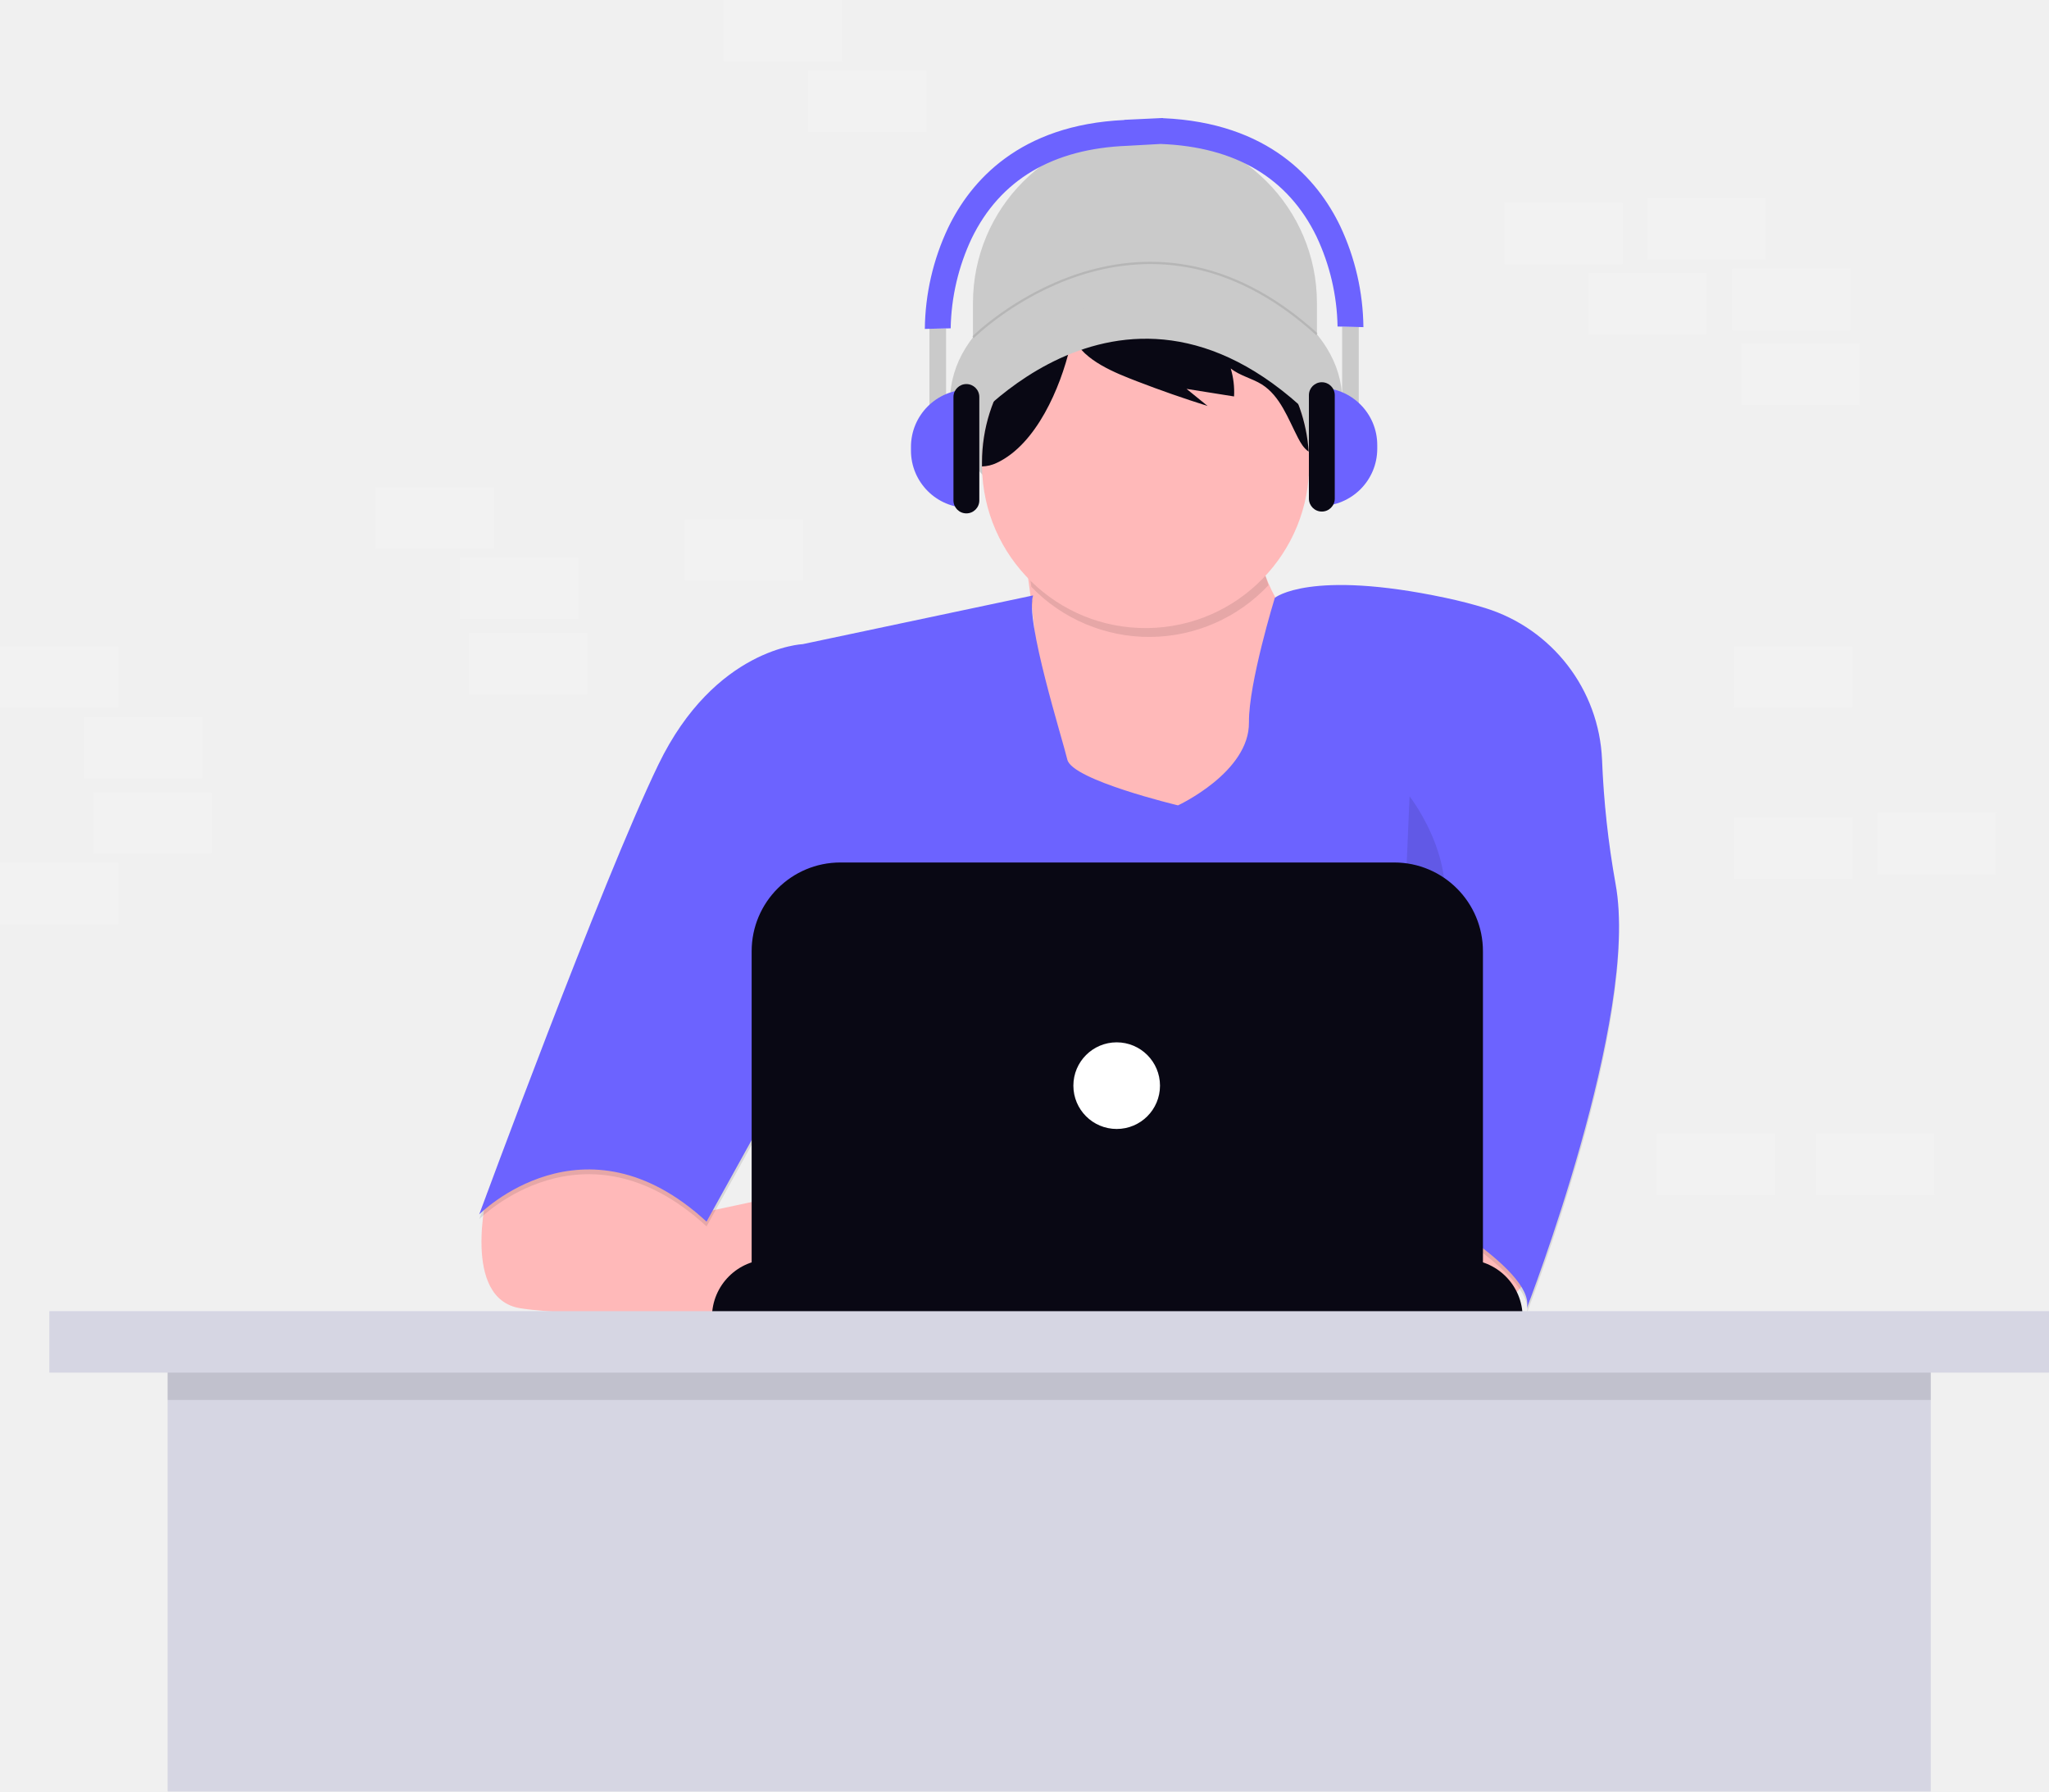
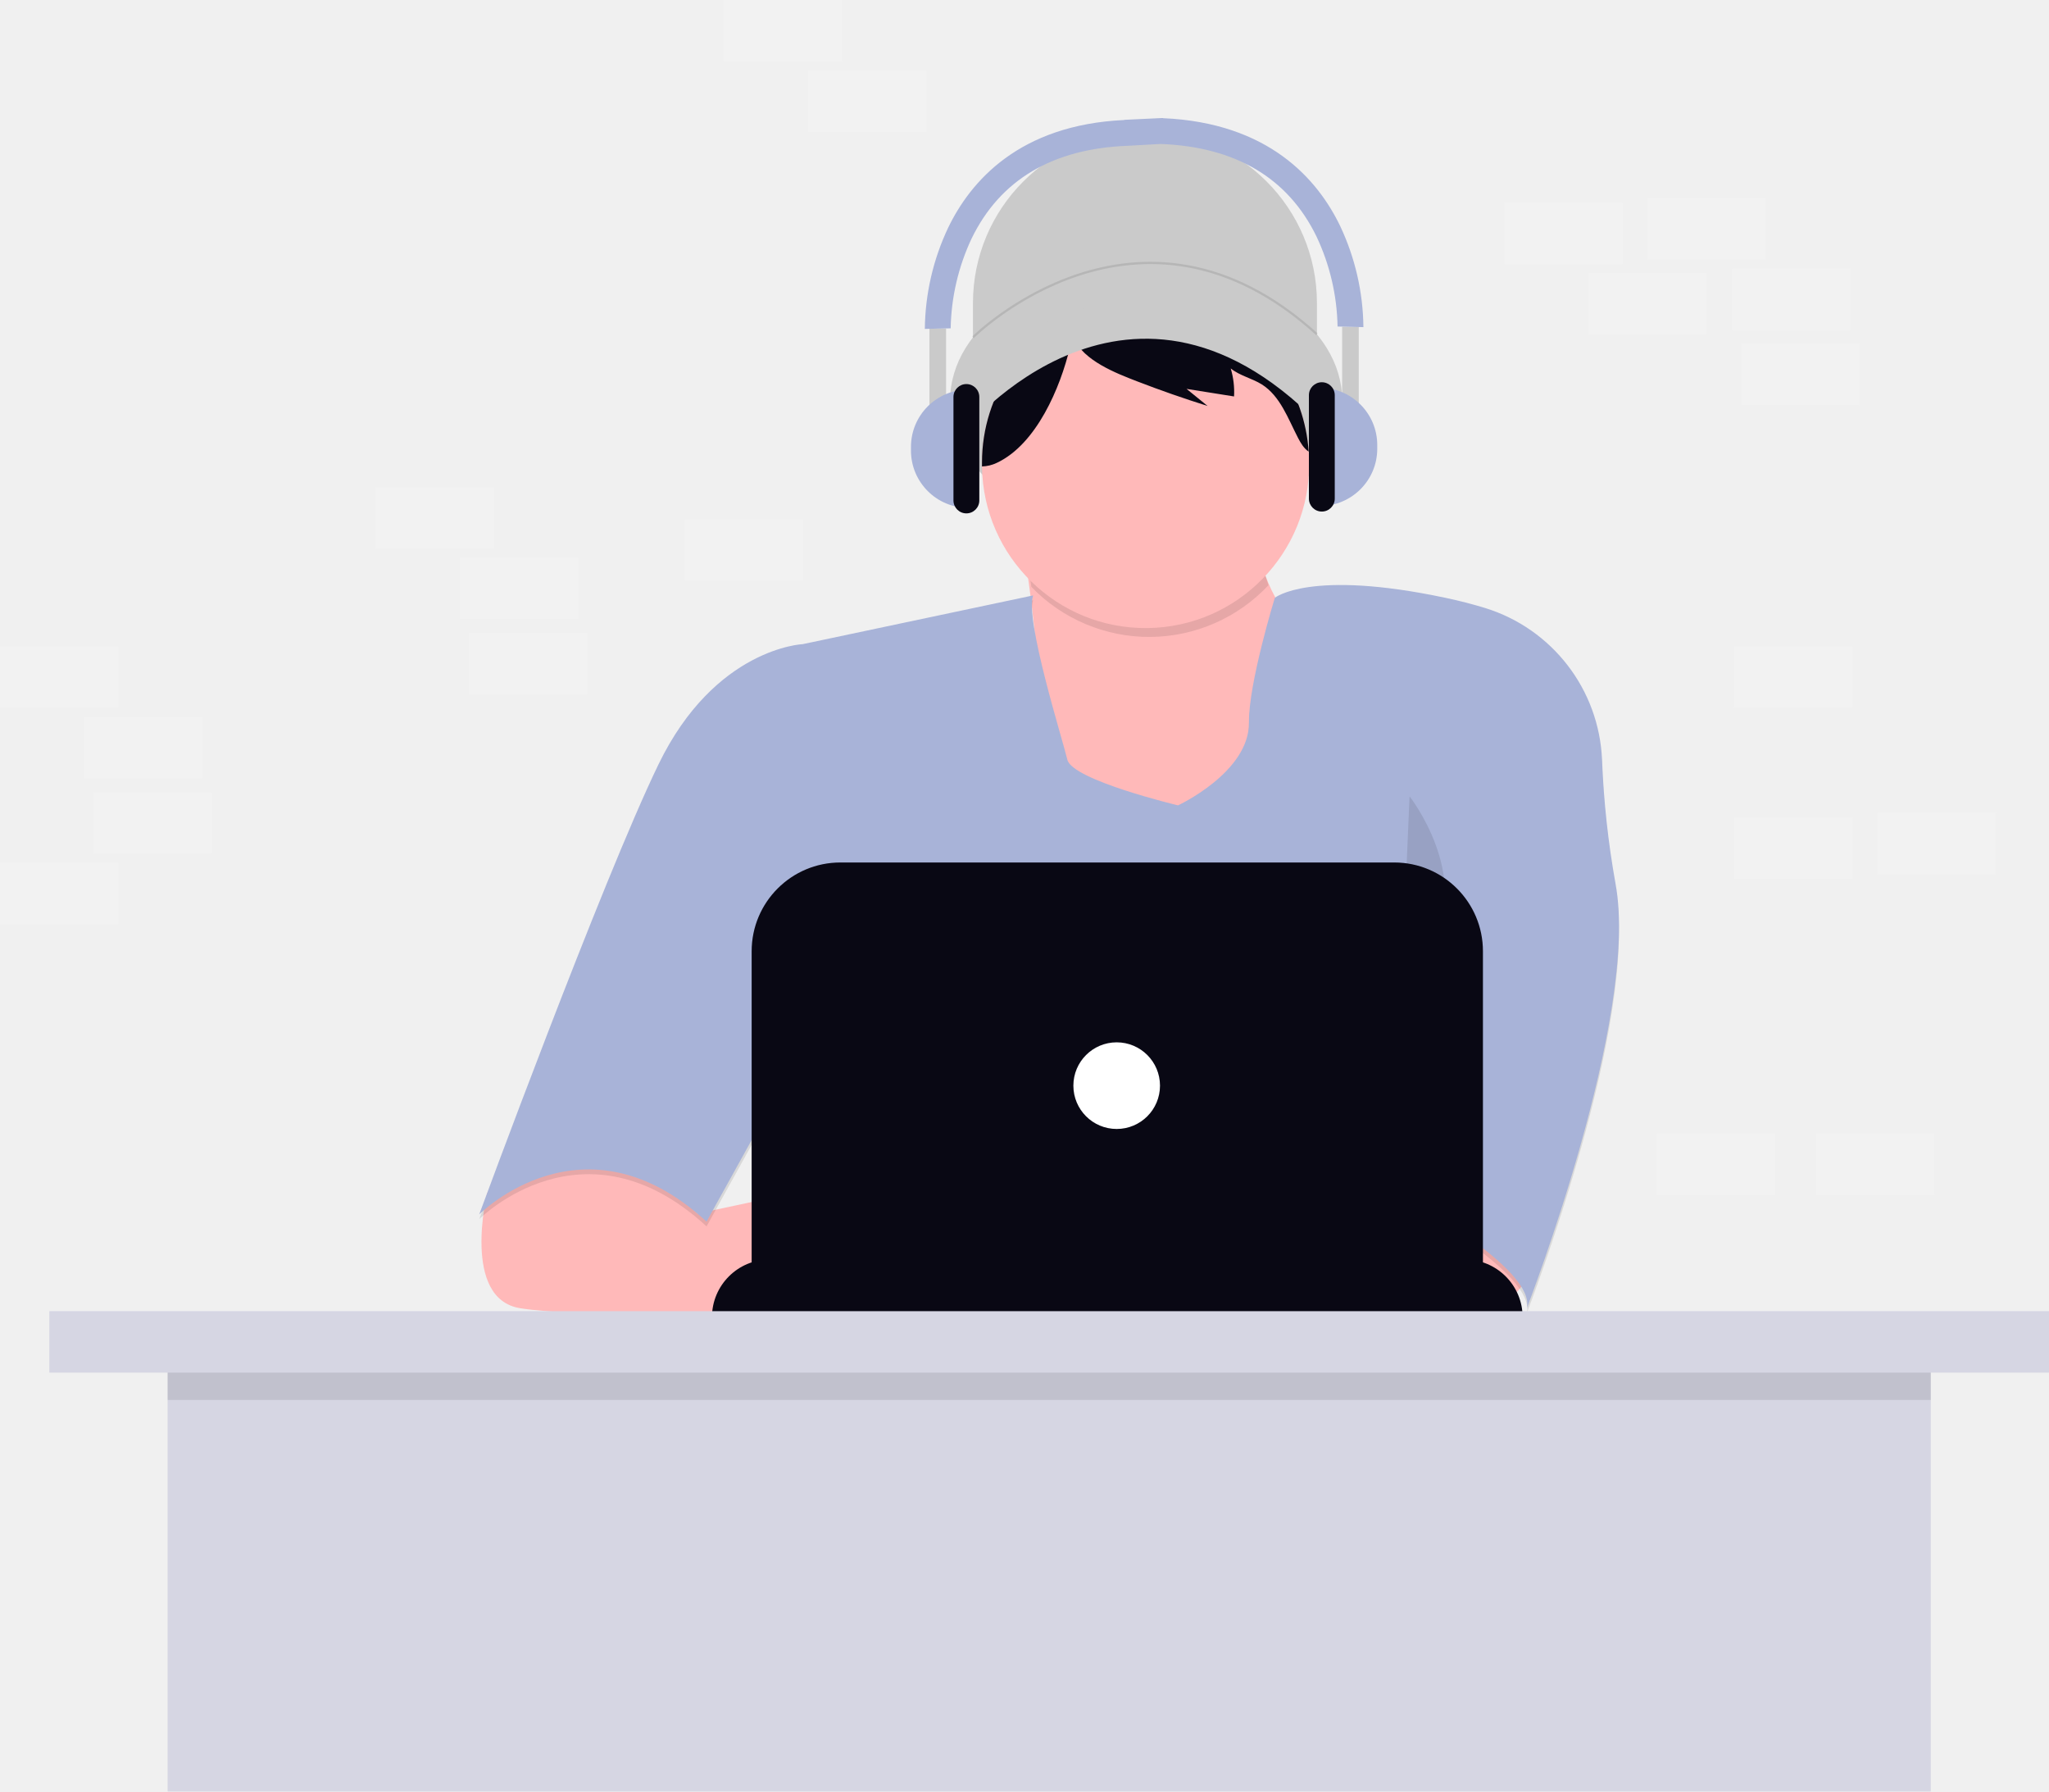
<svg xmlns="http://www.w3.org/2000/svg" width="900.31" height="787" viewBox="0 0 900.31 787" role="img" artist="Katerina Limpitsouni" source="https://undraw.co/">
  <g id="Group_2" data-name="Group 2" transform="translate(-510.055 -146.5)">
    <rect id="Rectangle_34" data-name="Rectangle 34" width="52" height="27" transform="translate(1272.055 430.5)" fill="#f2f2f2" opacity="0.998" />
    <rect id="Rectangle_36" data-name="Rectangle 36" width="52" height="27" transform="translate(1234.055 233.5)" fill="#f2f2f2" opacity="0.998" />
    <rect id="Rectangle_37" data-name="Rectangle 37" width="52" height="27" transform="translate(1271.055 264.5)" fill="#f2f2f2" opacity="0.998" />
    <rect id="Rectangle_38" data-name="Rectangle 38" width="52" height="27" transform="translate(1171.055 235.5)" fill="#f2f2f2" opacity="0.998" />
    <rect id="Rectangle_39" data-name="Rectangle 39" width="52" height="27" transform="translate(510.055 525.5)" fill="#f2f2f2" opacity="0.998" />
    <rect id="Rectangle_40" data-name="Rectangle 40" width="52" height="27" transform="translate(1275.055 297.5)" fill="#f2f2f2" opacity="0.998" />
    <rect id="Rectangle_41" data-name="Rectangle 41" width="52" height="27" transform="translate(1208.055 266.5)" fill="#f2f2f2" opacity="0.998" />
    <rect id="Rectangle_42" data-name="Rectangle 42" width="52" height="27" transform="translate(1335.055 503.5)" fill="#f2f2f2" opacity="0.998" />
    <rect id="Rectangle_43" data-name="Rectangle 43" width="52" height="27" transform="translate(1272.055 505.5)" fill="#f2f2f2" opacity="0.998" />
    <rect id="Rectangle_44" data-name="Rectangle 44" width="52" height="27" transform="translate(510.055 430.5)" fill="#f2f2f2" opacity="0.998" />
    <rect id="Rectangle_45" data-name="Rectangle 45" width="52" height="27" transform="translate(547.055 461.5)" fill="#f2f2f2" opacity="0.998" />
    <rect id="Rectangle_46" data-name="Rectangle 46" width="52" height="27" transform="translate(828.055 146.5)" fill="#f2f2f2" opacity="0.998" />
    <rect id="Rectangle_47" data-name="Rectangle 47" width="52" height="27" transform="translate(1238.055 644.5)" fill="#f2f2f2" opacity="0.998" />
    <rect id="Rectangle_48" data-name="Rectangle 48" width="52" height="27" transform="translate(551.055 494.5)" fill="#f2f2f2" opacity="0.998" />
    <rect id="Rectangle_49" data-name="Rectangle 49" width="52" height="27" transform="translate(865.055 177.5)" fill="#f2f2f2" opacity="0.998" />
    <rect id="Rectangle_50" data-name="Rectangle 50" width="52" height="27" transform="translate(675.055 360.5)" fill="#f2f2f2" opacity="0.998" />
    <rect id="Rectangle_51" data-name="Rectangle 51" width="52" height="27" transform="translate(712.055 391.5)" fill="#f2f2f2" opacity="0.998" />
    <rect id="Rectangle_52" data-name="Rectangle 52" width="52" height="27" transform="translate(811.055 374.5)" fill="#f2f2f2" opacity="0.998" />
    <rect id="Rectangle_53" data-name="Rectangle 53" width="52" height="27" transform="translate(716.055 424.5)" fill="#f2f2f2" opacity="0.998" />
    <rect id="Rectangle_54" data-name="Rectangle 54" width="52" height="27" transform="translate(1308.055 644.5)" fill="#f2f2f2" opacity="0.998" />
    <path id="Path_72-559" data-name="Path 72" d="M503.71,57.57h0a75.57,75.57,0,0,1,75.57,75.57v32.24H428.14V133.14a75.57,75.57,0,0,1,75.57-75.57Z" transform="translate(509.425 146.5)" fill="#cacaca" />
    <ellipse id="Ellipse_16" data-name="Ellipse 16" cx="86.14" cy="59.19" rx="86.14" ry="59.19" transform="translate(927.525 263.26)" fill="#cacaca" />
    <path id="Path_73-560" data-name="Path 73" d="M598.44,289.79s18,94.07,0,119.44,55,35.41,55,35.41L729,417.16l10.57-67.65s-46-25.9-36.47-78.22Z" transform="translate(360.005 90)" fill="#ffb9b9" />
    <path id="Path_74-561" data-name="Path 74" d="M821.46,606.89s4.76,20.61-21.14,24.31a146.452,146.452,0,0,1-46.08-.55l-5.71-51.77h60.25Z" transform="translate(360.005 90)" fill="#ffb9b9" />
    <path id="Path_75-562" data-name="Path 75" d="M364.12,580.51S352.68,627,378.58,631.2s121,4.23,121,4.23v-55l-43.06,9.2L416.1,550.87Z" transform="translate(360.005 90)" fill="#ffb9b9" />
    <path id="Path_76-563" data-name="Path 76" d="M604,320.18l-101.21,21.4s-38.58,1.59-63.42,52.85-78.75,197.66-78.75,197.66,46-46.51,99.89,3.17l35.94-65-7.93,103.06H767V584.69s58.13,31.18,53.91,48.62c0,0,49.75-128.18,39-186.43a396.174,396.174,0,0,1-5.94-54.5h0a73,73,0,0,0-51.38-66.67c-5.24-1.61-11-3.12-17.4-4.47-59.72-12.68-75,0-75,0s-11.57,37.64-11.36,54.7c.26,21.93-31.18,36.47-31.18,36.47s-46.51-11.1-48.62-20.08S600.28,330.75,604,320.18Z" transform="translate(360.005 90)" opacity="0.1" />
-     <path id="Path_77-564" data-name="Path 77" d="M604,318.07l-101.21,21.4s-38.58,1.59-63.42,52.85S360.61,590,360.61,590s46-46.51,99.89,3.17l35.94-65L488.51,631.2H767V582.58s58.13,31.18,53.91,48.62c0,0,49.75-128.18,39-186.43a396.194,396.194,0,0,1-5.94-54.5h0a73,73,0,0,0-51.38-66.67c-5.24-1.61-11-3.12-17.4-4.47-59.72-12.68-75,0-75,0s-11.57,37.64-11.36,54.7c.26,21.93-31.18,36.47-31.18,36.47s-46.51-11.1-48.62-20.08S600.28,328.64,604,318.07Z" transform="translate(360.005 90)" fill="#6c63ff" />
+     <path id="Path_77-564" data-name="Path 77" d="M604,318.07l-101.21,21.4s-38.58,1.59-63.42,52.85S360.61,590,360.61,590s46-46.51,99.89,3.17l35.94-65L488.51,631.2H767V582.58s58.13,31.18,53.91,48.62c0,0,49.75-128.18,39-186.43a396.194,396.194,0,0,1-5.94-54.5h0a73,73,0,0,0-51.38-66.67c-5.24-1.61-11-3.12-17.4-4.47-59.72-12.68-75,0-75,0s-11.57,37.64-11.36,54.7c.26,21.93-31.18,36.47-31.18,36.47s-46.51-11.1-48.62-20.08S600.28,328.64,604,318.07Z" transform="translate(360.005 90)" fill="#a8b3d8" />
    <path id="Path_78-565" data-name="Path 78" d="M707.42,313.58a71.53,71.53,0,0,1-2.76-37.52L600,294.55s1.51,7.91,3.22,19.76a71.86,71.86,0,0,0,104.18-.73Z" transform="translate(360.005 90)" opacity="0.1" />
    <path id="Path_79-566" data-name="Path 79" d="M725.27,259.67a71.875,71.875,0,1,1-143.74,1.74c.01-.58.01-1.16.01-1.74a71.856,71.856,0,0,1,83.93-70.87h0a71.82,71.82,0,0,1,59.61,66.1Q725.27,257.27,725.27,259.67Z" transform="translate(360.005 90)" fill="#ffb9b9" />
    <path id="Path_82-567" data-name="Path 82" d="M628.36,192.3l.1-.06a71.816,71.816,0,0,0-46.93,67.43q0,.87,0,1.74a16,16,0,0,0,6.45-1.55c17.52-8.18,28-33.2,32.16-50.65C621.64,203,623.05,195.93,628.36,192.3Z" transform="translate(360.005 90)" fill="#090814" />
    <path id="Path_83-568" data-name="Path 83" d="M683.37,194.32a71.279,71.279,0,0,0-17.87-5.51,23.06,23.06,0,0,1,12.83,8.06,32.859,32.859,0,0,1,3.93,7,72.07,72.07,0,0,0-60.45,1.25c4.51,9.89,18.5,15.28,27.84,18.89q15.34,5.92,31,10.83l-9.24-7.5,20.87,3.32a36.153,36.153,0,0,0-1.46-12.3c4,3.22,9.3,4.3,13.64,7,8.13,5.13,11.52,15,15.95,23.55,1.17,2.26,2.55,4.57,4.66,6a71.91,71.91,0,0,0-41.7-60.59Z" transform="translate(360.005 90)" fill="#090814" />
    <path id="Path_85-569" data-name="Path 85" d="M573.33,246.19s74-92,159.61,0l-7.4-20.61s-40.17-58.66-68.7-46-56.55,21.67-56.55,21.67Z" transform="translate(360.005 90)" fill="#cacaca" />
    <path id="Path_86-570" data-name="Path 86" d="M512.55,444.38s-15.85,42.28,6.34,80.33-19.55,53.91-19.55,53.91" transform="translate(360.005 90)" opacity="0.1" />
    <path id="Path_87-571" data-name="Path 87" d="M769.4,406.33s27.48,34.88,9.51,66.06S762,578.62,762,578.62" transform="translate(360.005 90)" opacity="0.1" />
    <path id="Path_88-572" data-name="Path 88" d="M338.82,553.3H644.29a25.37,25.37,0,0,1,25.37,25.37H313.46A25.37,25.37,0,0,1,338.82,553.3Z" transform="translate(509.425 146.5)" fill="#090814" />
    <path id="Path_89-573" data-name="Path 89" d="M369.9,378.89H613.22a39,39,0,0,1,39,39V559.11H330.9V417.89A39,39,0,0,1,369.9,378.89Z" transform="translate(509.425 146.5)" fill="#090814" />
    <circle id="Ellipse_17" data-name="Ellipse 17" cx="19.03" cy="19.03" r="19.03" transform="translate(981.685 604.4)" fill="#fff" />
    <path id="Path_90-574" data-name="Path 90" d="M577.56,204.7s72.72-72.68,151.15-1.33" transform="translate(360.005 90)" fill="none" stroke="#000" stroke-miterlimit="10" stroke-width="1" opacity="0.1" />
    <rect id="Rectangle_55" data-name="Rectangle 55" width="7.3" height="41.39" transform="translate(1099.785 290.07)" fill="#cacaca" />
-     <path id="Path_91-575" data-name="Path 91" d="M580.62,170.35h0a25.16,25.16,0,0,1,25.16,25.16v1.62a25.16,25.16,0,0,1-25.16,25.16h0Z" transform="translate(509.425 146.5)" fill="#6c63ff" />
+     <path id="Path_91-575" data-name="Path 91" d="M580.62,170.35h0a25.16,25.16,0,0,1,25.16,25.16v1.62a25.16,25.16,0,0,1-25.16,25.16h0Z" transform="translate(509.425 146.5)" fill="#a8b3d8" />
    <rect id="Rectangle_56" data-name="Rectangle 56" width="11.36" height="56.81" rx="5.68" transform="translate(1085.175 314.42)" fill="#090814" />
    <rect id="Rectangle_57" data-name="Rectangle 57" width="7.3" height="41.39" transform="translate(925.745 332.27) rotate(180)" fill="#cacaca" />
-     <path id="Path_92-576" data-name="Path 92" d="M550.32,227.66h0a25.16,25.16,0,0,1,25.16,25.16v1.62a25.16,25.16,0,0,1-25.16,25.16h0Z" transform="translate(1485.805 597.26) rotate(180)" fill="#6c63ff" />
+     <path id="Path_92-576" data-name="Path 92" d="M550.32,227.66h0a25.16,25.16,0,0,1,25.16,25.16v1.62a25.16,25.16,0,0,1-25.16,25.16h0Z" transform="translate(1485.805 597.26) rotate(180)" fill="#a8b3d8" />
    <rect id="Rectangle_58" data-name="Rectangle 58" width="11.36" height="56.81" rx="5.68" transform="translate(940.355 372.03) rotate(180)" fill="#090814" />
-     <path id="Path_93-577" data-name="Path 93" d="M738.92,155.83c-9.89-20.56-31.43-45.42-77.86-47.41v-.06h-.56l-16.45.78v.08c-46.12,2.12-67.56,26.89-77.42,47.38A106.59,106.59,0,0,0,556.41,201l5.68-.14,5.68-.13A96.651,96.651,0,0,1,577,161.21c12.52-25.72,35.56-39.39,68.47-40.66h0l14.55-.81h0C692.95,121,716,134.69,728.51,160.4a96.652,96.652,0,0,1,9.25,39.54l5.68.13,5.68.14a106.59,106.59,0,0,0-10.2-44.38Z" transform="translate(360.005 90)" fill="#6c63ff" />
+     <path id="Path_93-577" data-name="Path 93" d="M738.92,155.83c-9.89-20.56-31.43-45.42-77.86-47.41v-.06h-.56l-16.45.78v.08c-46.12,2.12-67.56,26.89-77.42,47.38A106.59,106.59,0,0,0,556.41,201l5.68-.14,5.68-.13A96.651,96.651,0,0,1,577,161.21c12.52-25.72,35.56-39.39,68.47-40.66h0l14.55-.81h0C692.95,121,716,134.69,728.51,160.4a96.652,96.652,0,0,1,9.25,39.54l5.68.13,5.68.14a106.59,106.59,0,0,0-10.2-44.38Z" transform="translate(360.005 90)" fill="#a8b3d8" />
    <rect id="Rectangle_59" data-name="Rectangle 59" width="774.71" height="208" transform="translate(583.705 725.5)" fill="#d6d6e3" />
    <rect id="Rectangle_60" data-name="Rectangle 60" width="774.71" height="22" transform="translate(583.705 739.5)" opacity="0.1" />
    <rect id="Rectangle_61" data-name="Rectangle 61" width="878.63" height="27" transform="translate(531.735 722.5)" fill="#d6d6e3" />
  </g>
</svg>
